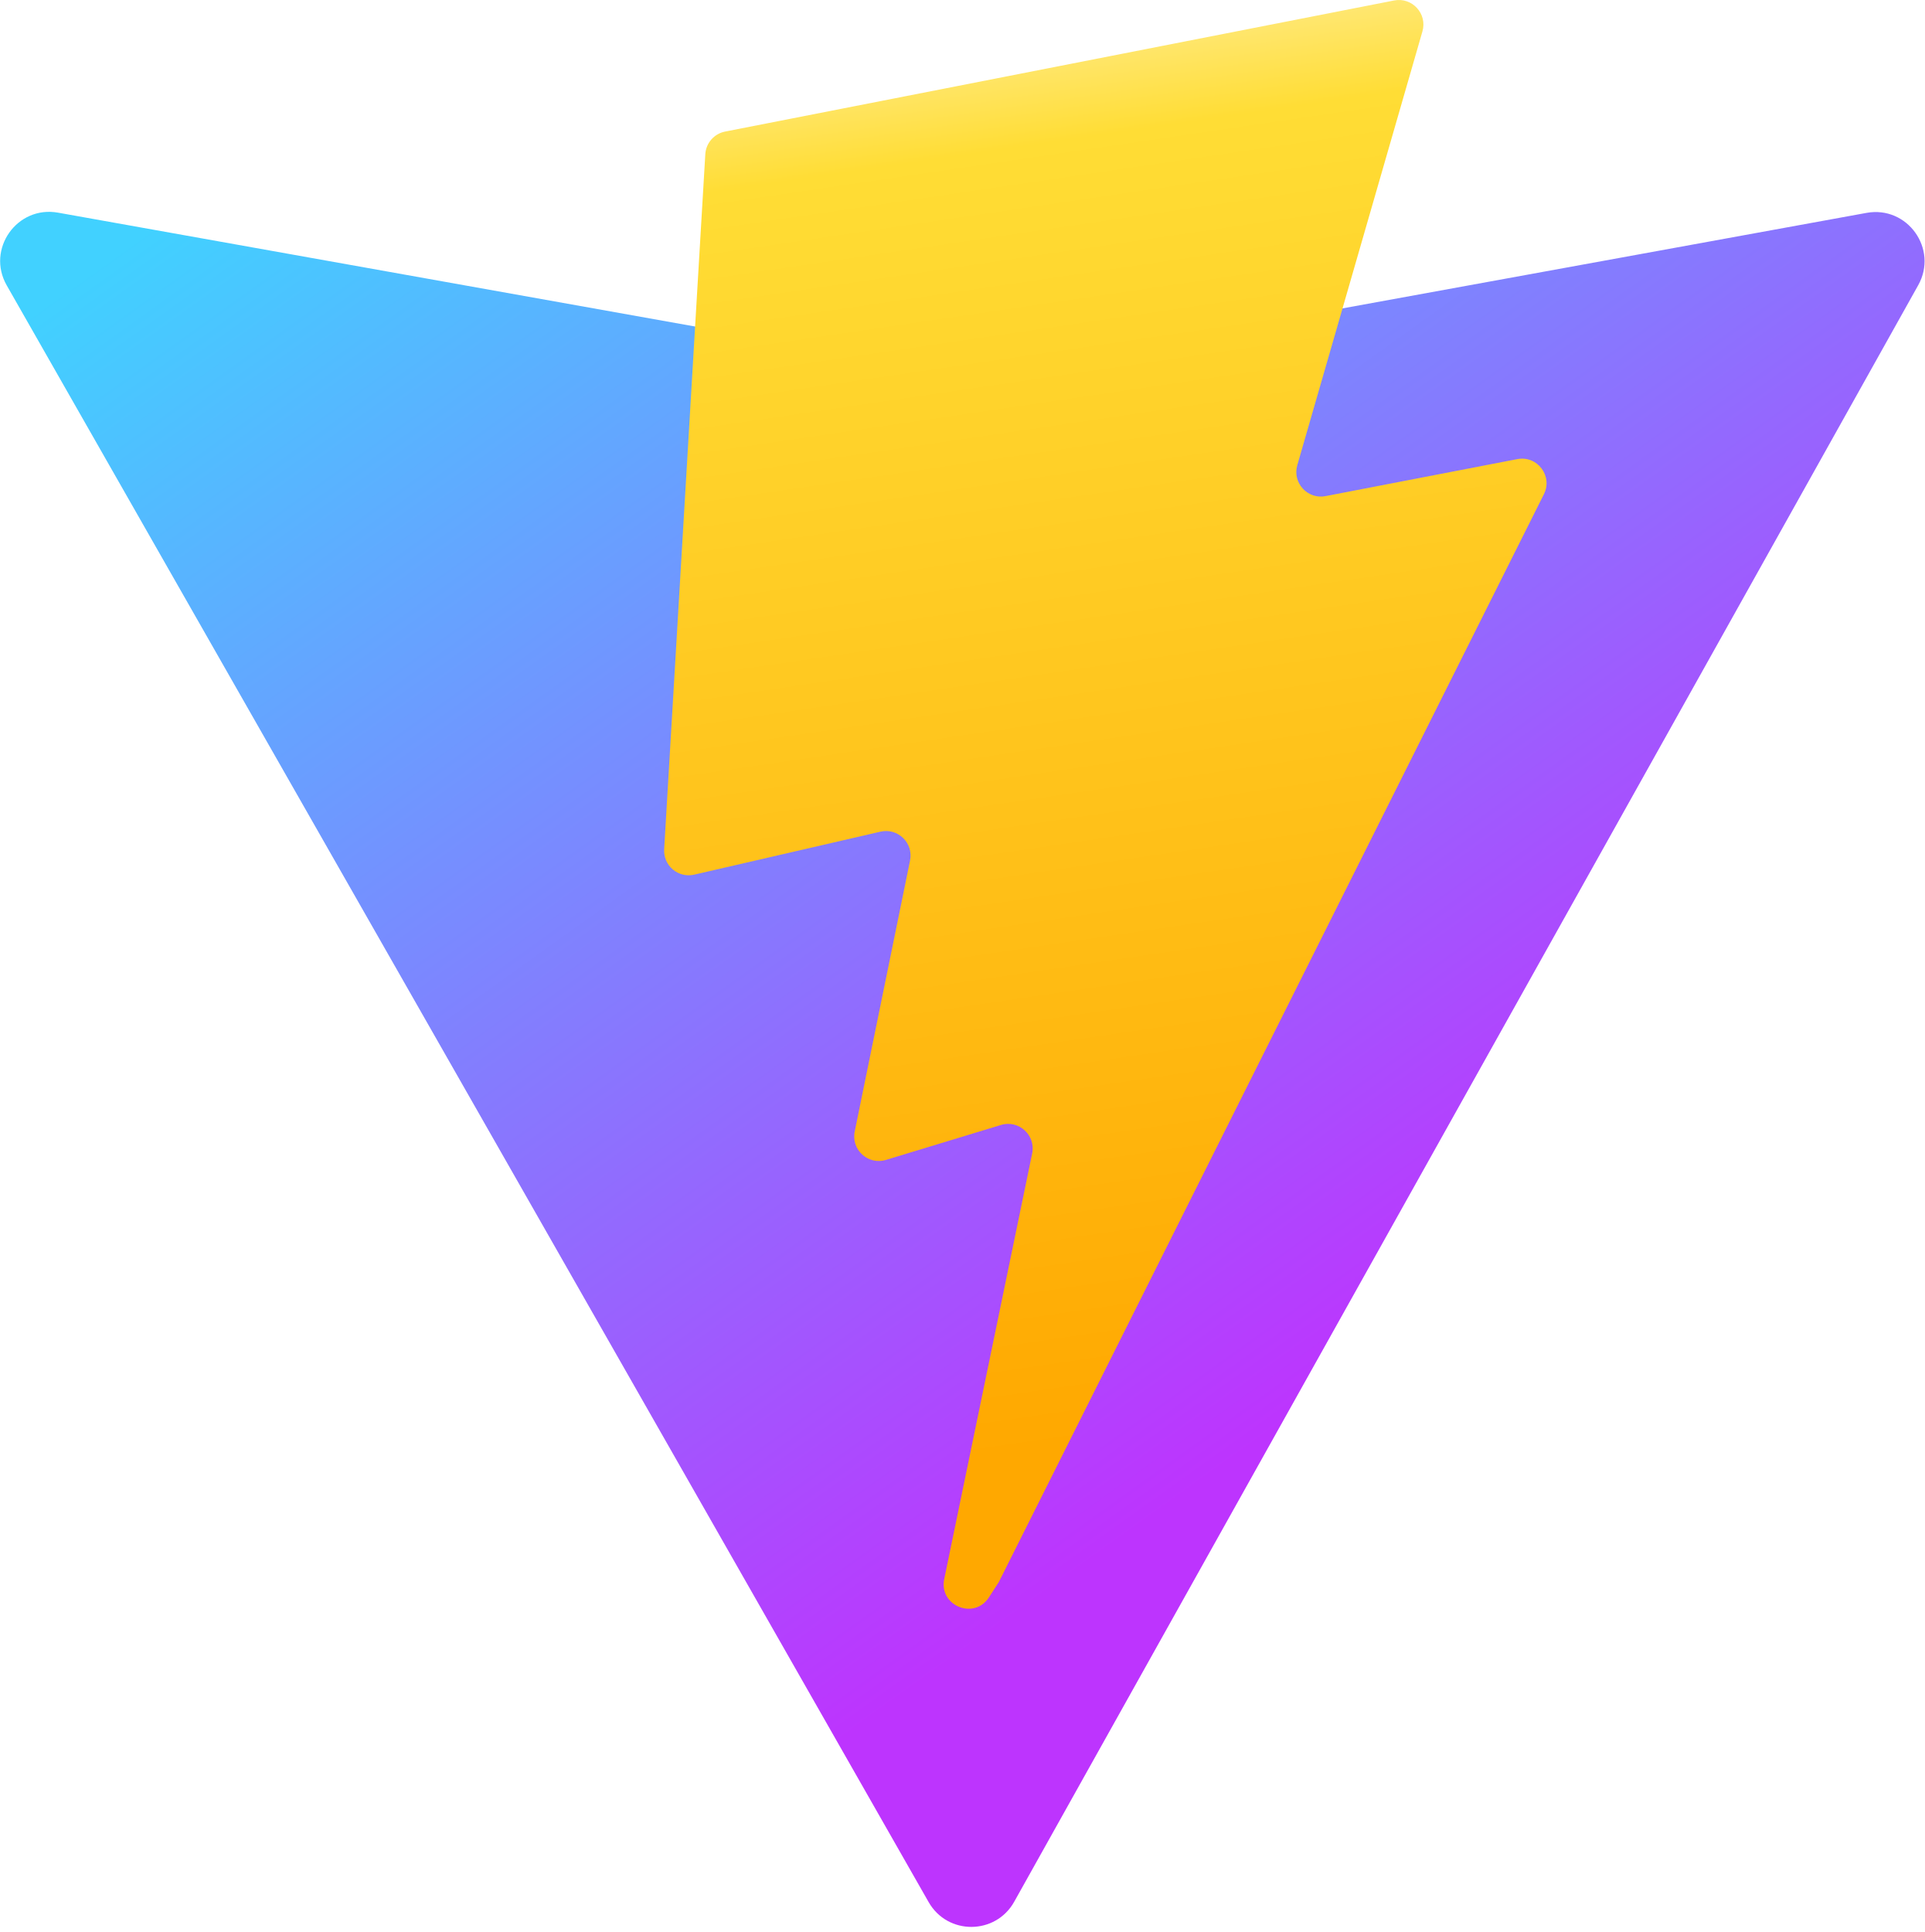
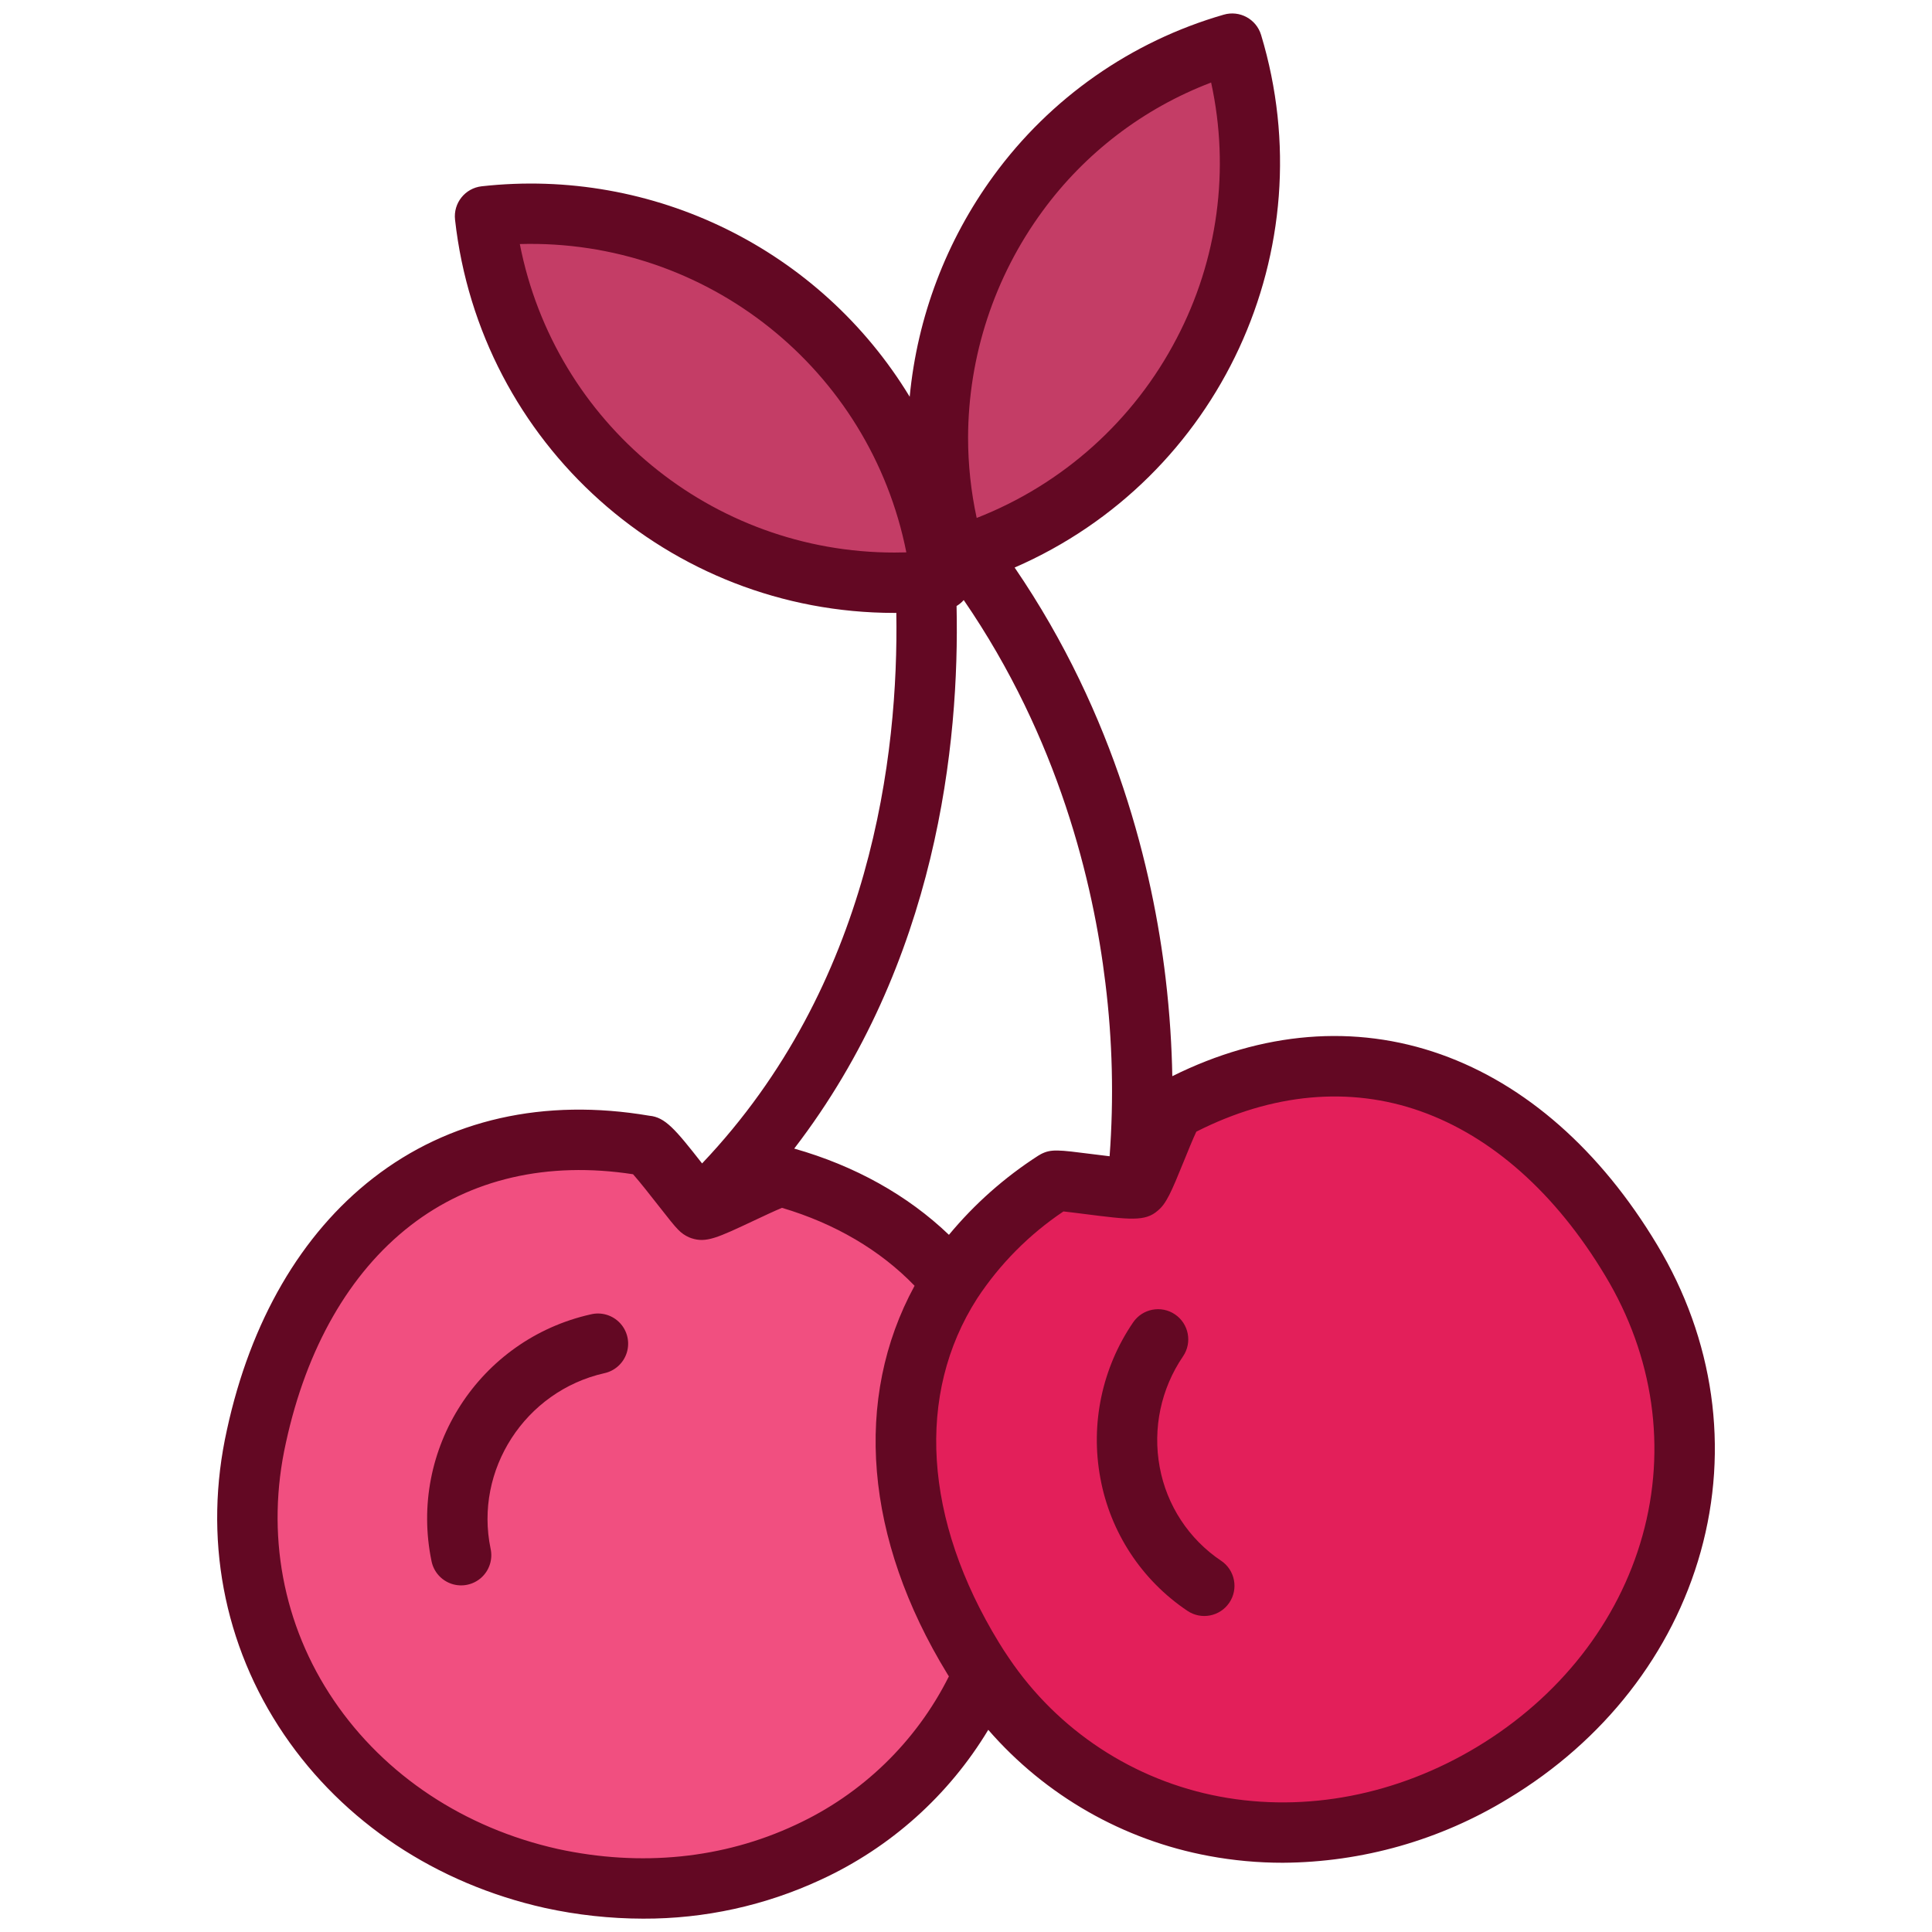
- <svg xmlns="http://www.w3.org/2000/svg" aria-hidden="true" role="img" class="iconify iconify--logos" width="31.88" height="32" preserveAspectRatio="xMidYMid meet" viewBox="0 0 256 257">
-   <defs>
-     <linearGradient id="IconifyId1813088fe1fbc01fb466" x1="-.828%" x2="57.636%" y1="7.652%" y2="78.411%">
-       <stop offset="0%" stop-color="#41D1FF" />
-       <stop offset="100%" stop-color="#BD34FE" />
-     </linearGradient>
-     <linearGradient id="IconifyId1813088fe1fbc01fb467" x1="43.376%" x2="50.316%" y1="2.242%" y2="89.03%">
-       <stop offset="0%" stop-color="#FFEA83" />
-       <stop offset="8.333%" stop-color="#FFDD35" />
-       <stop offset="100%" stop-color="#FFA800" />
-     </linearGradient>
-   </defs>
-   <path fill="url(#IconifyId1813088fe1fbc01fb466)" d="M255.153 37.938L134.897 252.976c-2.483 4.44-8.862 4.466-11.382.048L.875 37.958c-2.746-4.814 1.371-10.646 6.827-9.67l120.385 21.517a6.537 6.537 0 0 0 2.322-.004l117.867-21.483c5.438-.991 9.574 4.796 6.877 9.62Z" />
-   <path fill="url(#IconifyId1813088fe1fbc01fb467)" d="M185.432.063L96.44 17.501a3.268 3.268 0 0 0-2.634 3.014l-5.474 92.456a3.268 3.268 0 0 0 3.997 3.378l24.777-5.718c2.318-.535 4.413 1.507 3.936 3.838l-7.361 36.047c-.495 2.426 1.782 4.5 4.151 3.78l15.304-4.649c2.372-.72 4.652 1.36 4.15 3.788l-11.698 56.621c-.732 3.542 3.979 5.473 5.943 2.437l1.313-2.028l72.516-144.72c1.215-2.423-.88-5.186-3.54-4.672l-25.505 4.922c-2.396.462-4.435-1.77-3.759-4.114l16.646-57.705c.677-2.35-1.37-4.583-3.769-4.113Z" />
+ <svg xmlns="http://www.w3.org/2000/svg" viewBox="0 0 512 512" id="Cherry">
+   <path fill="#e31f5a" d="M432.26,333.96c29.16,48.39,11.67,106.7-36.73,135.86-46.88,28.24-104.7,18.18-134.77-25.93q-1.47-2.145-2.84-4.39c-21.16-34.56-24.09-71.03-5.7-99.71,6.44-10.03,15.49-19.11,27.28-26.82,1.16-.59,20.99,2.91,22.15,1.75,1.75-1.17,8.17-20.41,9.92-20.99C358.8,268.65,404.28,287.31,432.26,333.96Z" class="colorf43131 svgShape" />
+   <path fill="#c43d66" d="M326.54 11.57c17.24 56.84-14.21 116.36-70.18 135.1q-1.53.525-3.09.99a109.137 109.137 0 0 1-4.72-31.72C248.55 68.88 279.18 25.36 326.54 11.57zM245.27 154.12q-4.14.315-8.23.31a109.2 109.2 0 0 1-108.5-97.11c59.75-6.72 114.14 36.66 120.87 96.41Q247.34 153.97 245.27 154.12z" class="color46c43d svgShape" />
+   <path fill="#f14f80" d="M207.32,311.8c19.24,5.25,34.4,15.16,44.9,27.99-18.39,28.68-15.46,65.15,5.7,99.71q1.365,2.25,2.84,4.39l-.38.27c-19.24,42.57-65.89,64.14-114.28,53.65-54.81-12.25-90.38-62.39-78.14-117.2,11.66-53.65,49.56-86.3,103.21-76.97,1.65,0,12.05,14.43,14.26,16.64a1.434,1.434,0,0,0,.32.27C187.5,321.13,205.57,311.22,207.32,311.8Z" class="colorf1504f svgShape" />
+   <path fill="#630823" d="M381.806,279.406c-22.756-8.065-47.288-6.051-71.133,5.793-.139-7.629-.642-16.408-1.786-26.054-3.362-28.33-13.105-69.39-40-108.74A117.022,117.022,0,0,0,334.2,9.248,8,8,0,0,0,324.3,3.889a114.876,114.876,0,0,0-60.966,42.654,118.278,118.278,0,0,0-22.255,58.6A117.491,117.491,0,0,0,127.646,49.37a8,8,0,0,0-7.056,8.845A117.166,117.166,0,0,0,237.04,162.43c.164,0,.328-.008.492-.009.625,37.394-6.483,98.543-51.471,145.9-7.089-9.049-9.78-12.257-13.975-12.64-27.874-4.74-53.166.966-73.175,16.51C79.81,327.028,66.4,350.1,60.152,378.866c-6.346,28.419-.977,57.114,15.117,80.8,15.764,23.2,40.3,39.517,69.136,45.961a122.777,122.777,0,0,0,26.034,2.837,110.8,110.8,0,0,0,47.12-10.335A101.237,101.237,0,0,0,261.9,458.421a102.134,102.134,0,0,0,58.477,33.429,106.509,106.509,0,0,0,19.589,1.8,115.915,115.915,0,0,0,59.7-16.983c25.4-15.3,43.52-38.534,51.027-65.419,7.656-27.417,3.546-56.333-11.564-81.408C424.108,304.815,404.289,287.374,381.806,279.406ZM276.233,56.014A98.912,98.912,0,0,1,320.96,21.873a99.983,99.983,0,0,1-9.148,67.832,101.266,101.266,0,0,1-52.98,47.557,100.912,100.912,0,0,1-2.282-21.322A101.971,101.971,0,0,1,276.233,56.014ZM137.759,64.675A101.514,101.514,0,0,1,240.19,146.381c-1.048.033-2.1.049-3.15.049A101.152,101.152,0,0,1,137.759,64.675ZM253.5,160.6a8,8,0,0,0,1.9-1.576c25.179,36.673,34.341,75.016,37.538,101.463a233.076,233.076,0,0,1,1.12,45.933c-1.7-.2-3.413-.417-4.693-.579-8.937-1.134-10.8-1.372-13.488,0a8.216,8.216,0,0,0-.75.435,103.4,103.4,0,0,0-23.649,20.963c-10.96-10.494-24.944-18.3-41-22.853C248.415,255.043,254.309,196.787,253.5,160.6ZM210.784,483.635c-19.134,8.944-40.916,11.141-62.939,6.368-24.8-5.543-45.875-19.51-59.342-39.329-13.586-19.994-18.109-44.257-12.726-68.365,5.455-25.1,16.849-44.976,32.95-57.484,15.986-12.418,36.362-17.116,59.038-13.636,1.773,1.978,4.912,5.99,6.75,8.339,2.72,3.476,4.189,5.34,5.253,6.4a8.927,8.927,0,0,0,2.848,1.978c.2.087.408.164.617.234,3.908,1.3,6.876-.1,16.71-4.731,2.257-1.062,5.408-2.546,7.289-3.321,14.042,4.162,26.059,11.236,35.142,20.656-16.294,29.907-13.247,67.046,8.706,102.9.124.2.259.41.385.614A85.458,85.458,0,0,1,210.784,483.635ZM435.275,406.95c-6.4,22.937-21.986,42.831-43.873,56.017-21.145,12.738-45.327,17.409-68.091,13.156a86.625,86.625,0,0,1-55.952-36.755c-.953-1.391-1.8-2.7-2.616-4.045-19.951-32.586-22.062-65.831-5.791-91.211h0a82.173,82.173,0,0,1,22.872-23.067c1.556.165,3.755.445,5.521.669,12.075,1.534,16.131,2.049,19.455-.861,2.286-1.862,3.577-4.86,6.959-13.191.934-2.3,2.37-5.838,3.278-7.757,20.124-10.2,40.633-12.077,59.424-5.418,18.938,6.711,35.861,21.784,48.947,43.6C438.229,359.366,441.733,383.821,435.275,406.95Z" class="color083863 svgShape" />
+   <path fill="#630823" d="M323.628 413.631a38.185 38.185 0 0 1-16.3-24.862 39.329 39.329 0 0 1 6.2-29.339 8 8 0 0 0-13.256-8.96 55.235 55.235 0 0 0-8.673 41.214 54.065 54.065 0 0 0 23.072 35.2 8 8 0 1 0 8.957-13.258zM156.567 348.319a55.483 55.483 0 0 0-42.207 65.41 8 8 0 1 0 15.66-3.279c-4.375-20.89 9.125-41.763 30.093-46.529a8 8 0 1 0-3.546-15.6z" class="color083863 svgShape" />
</svg>
